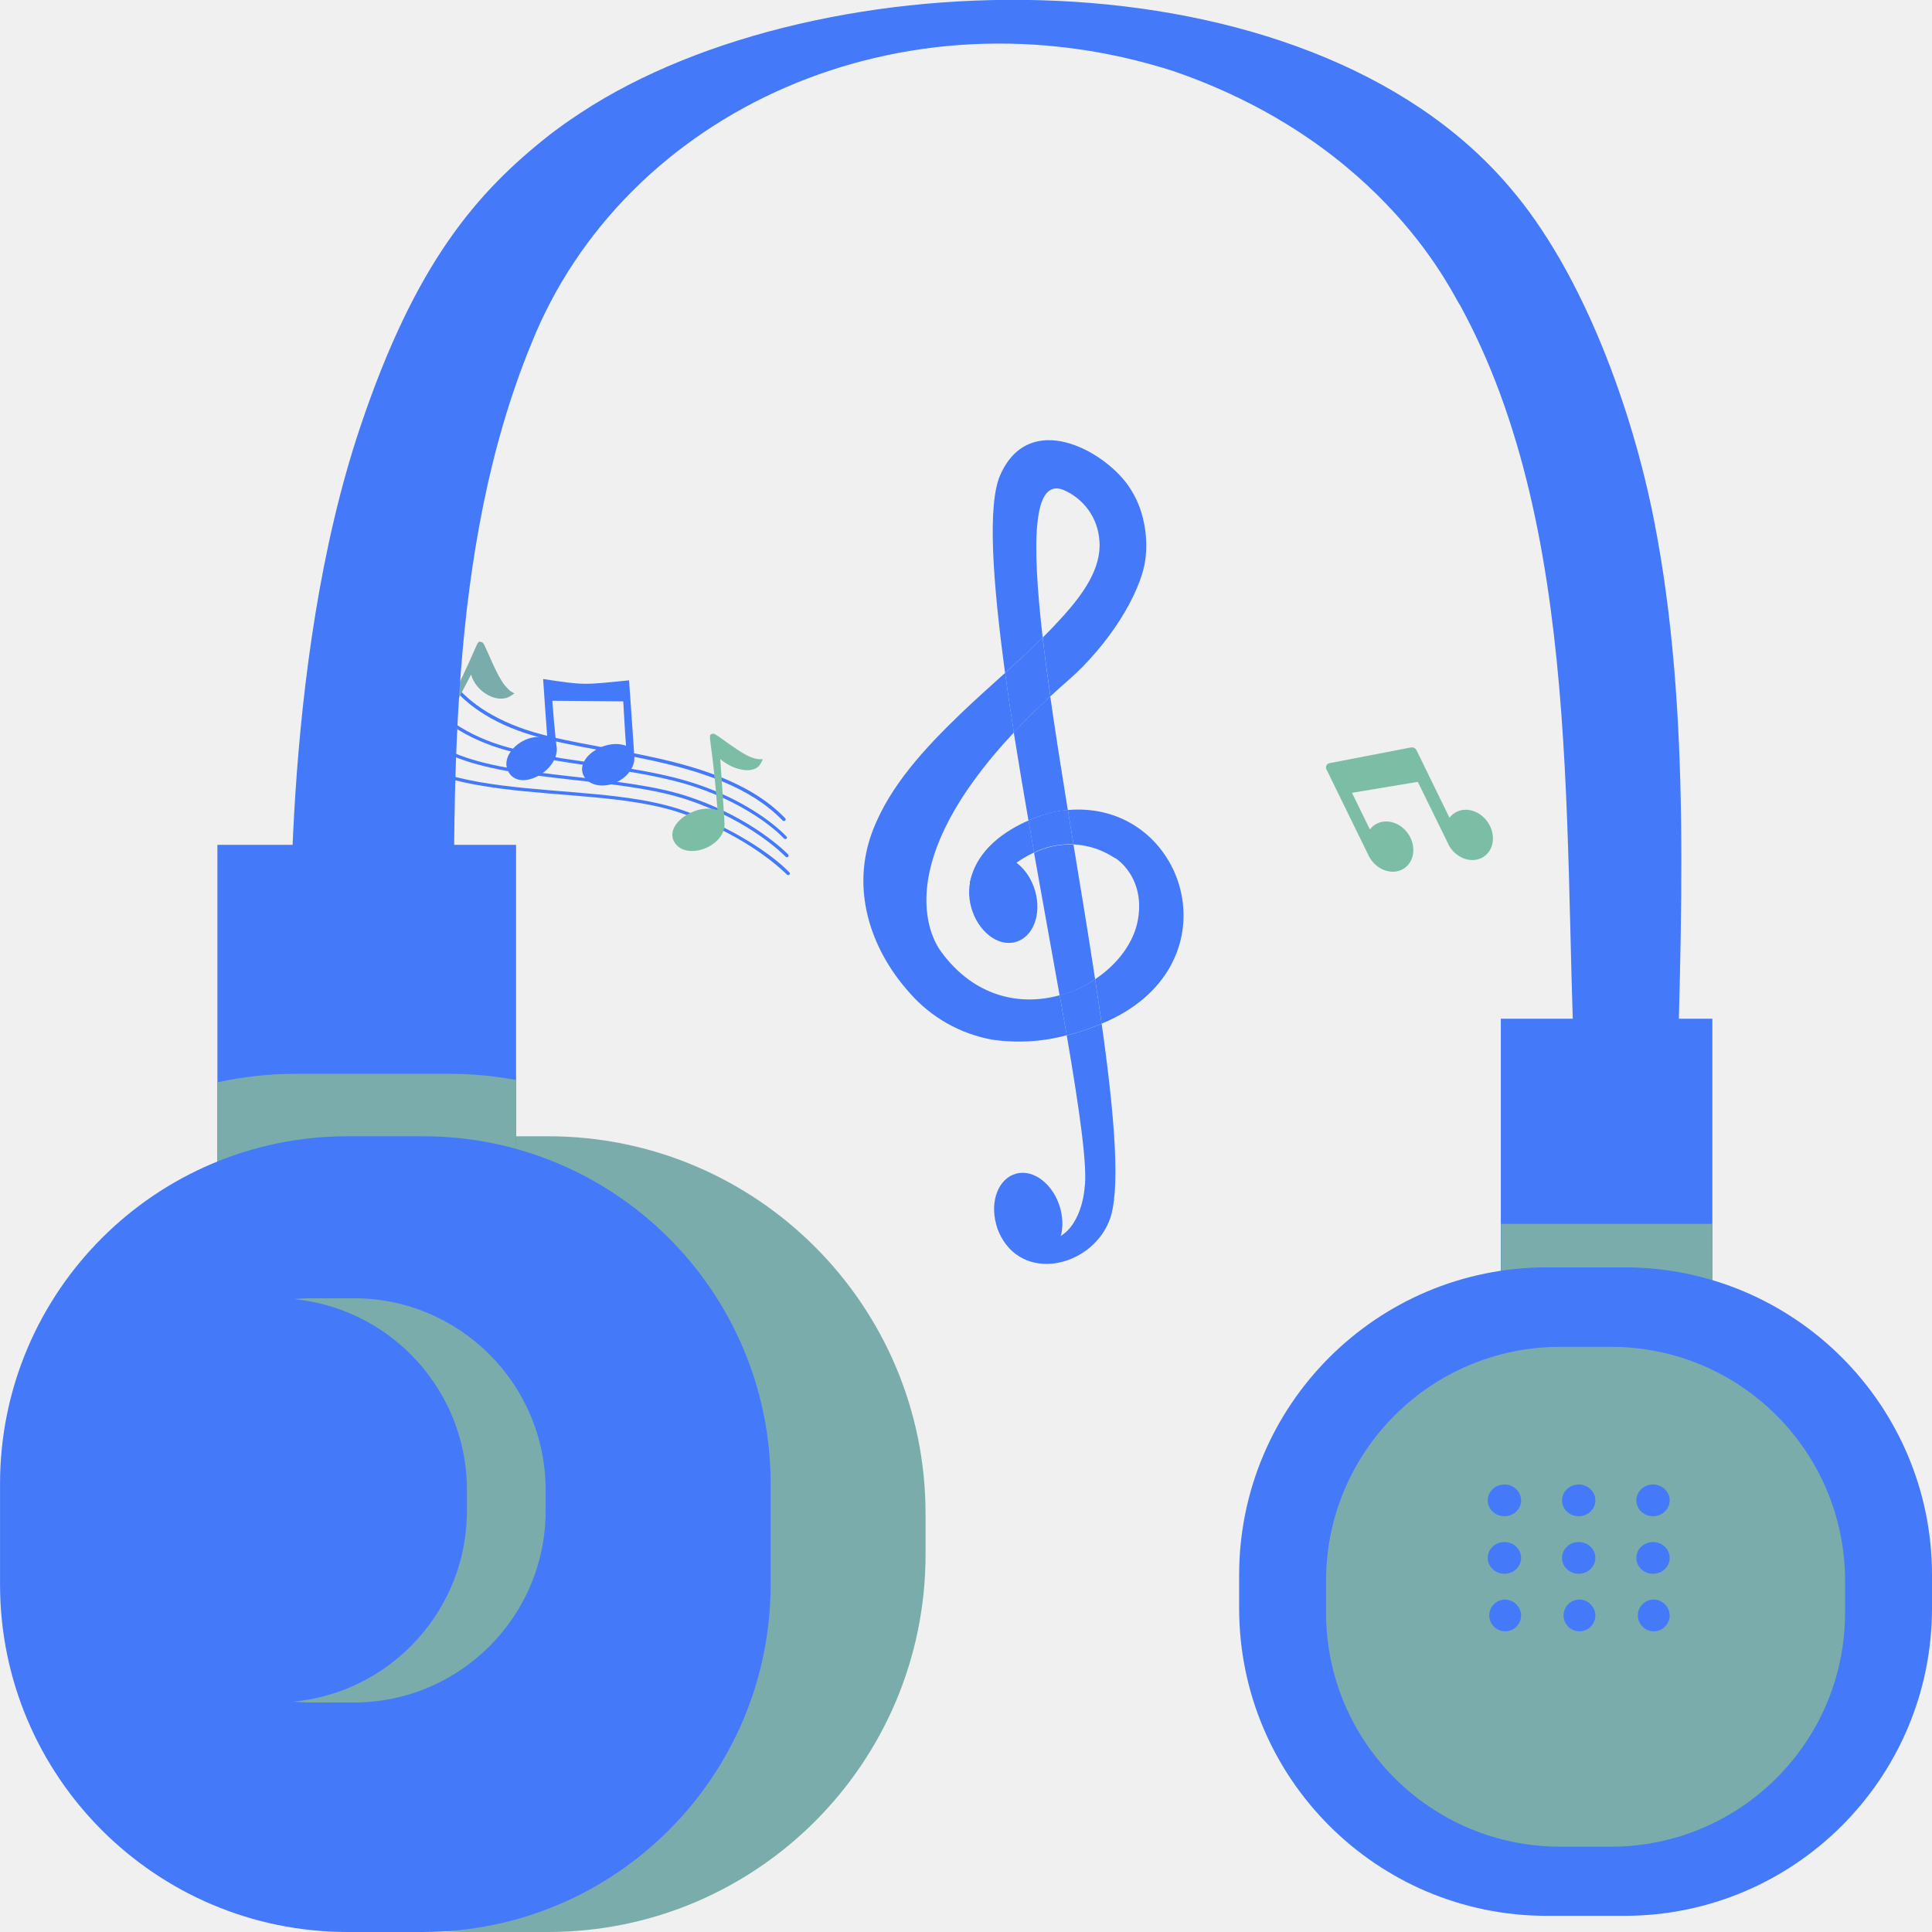
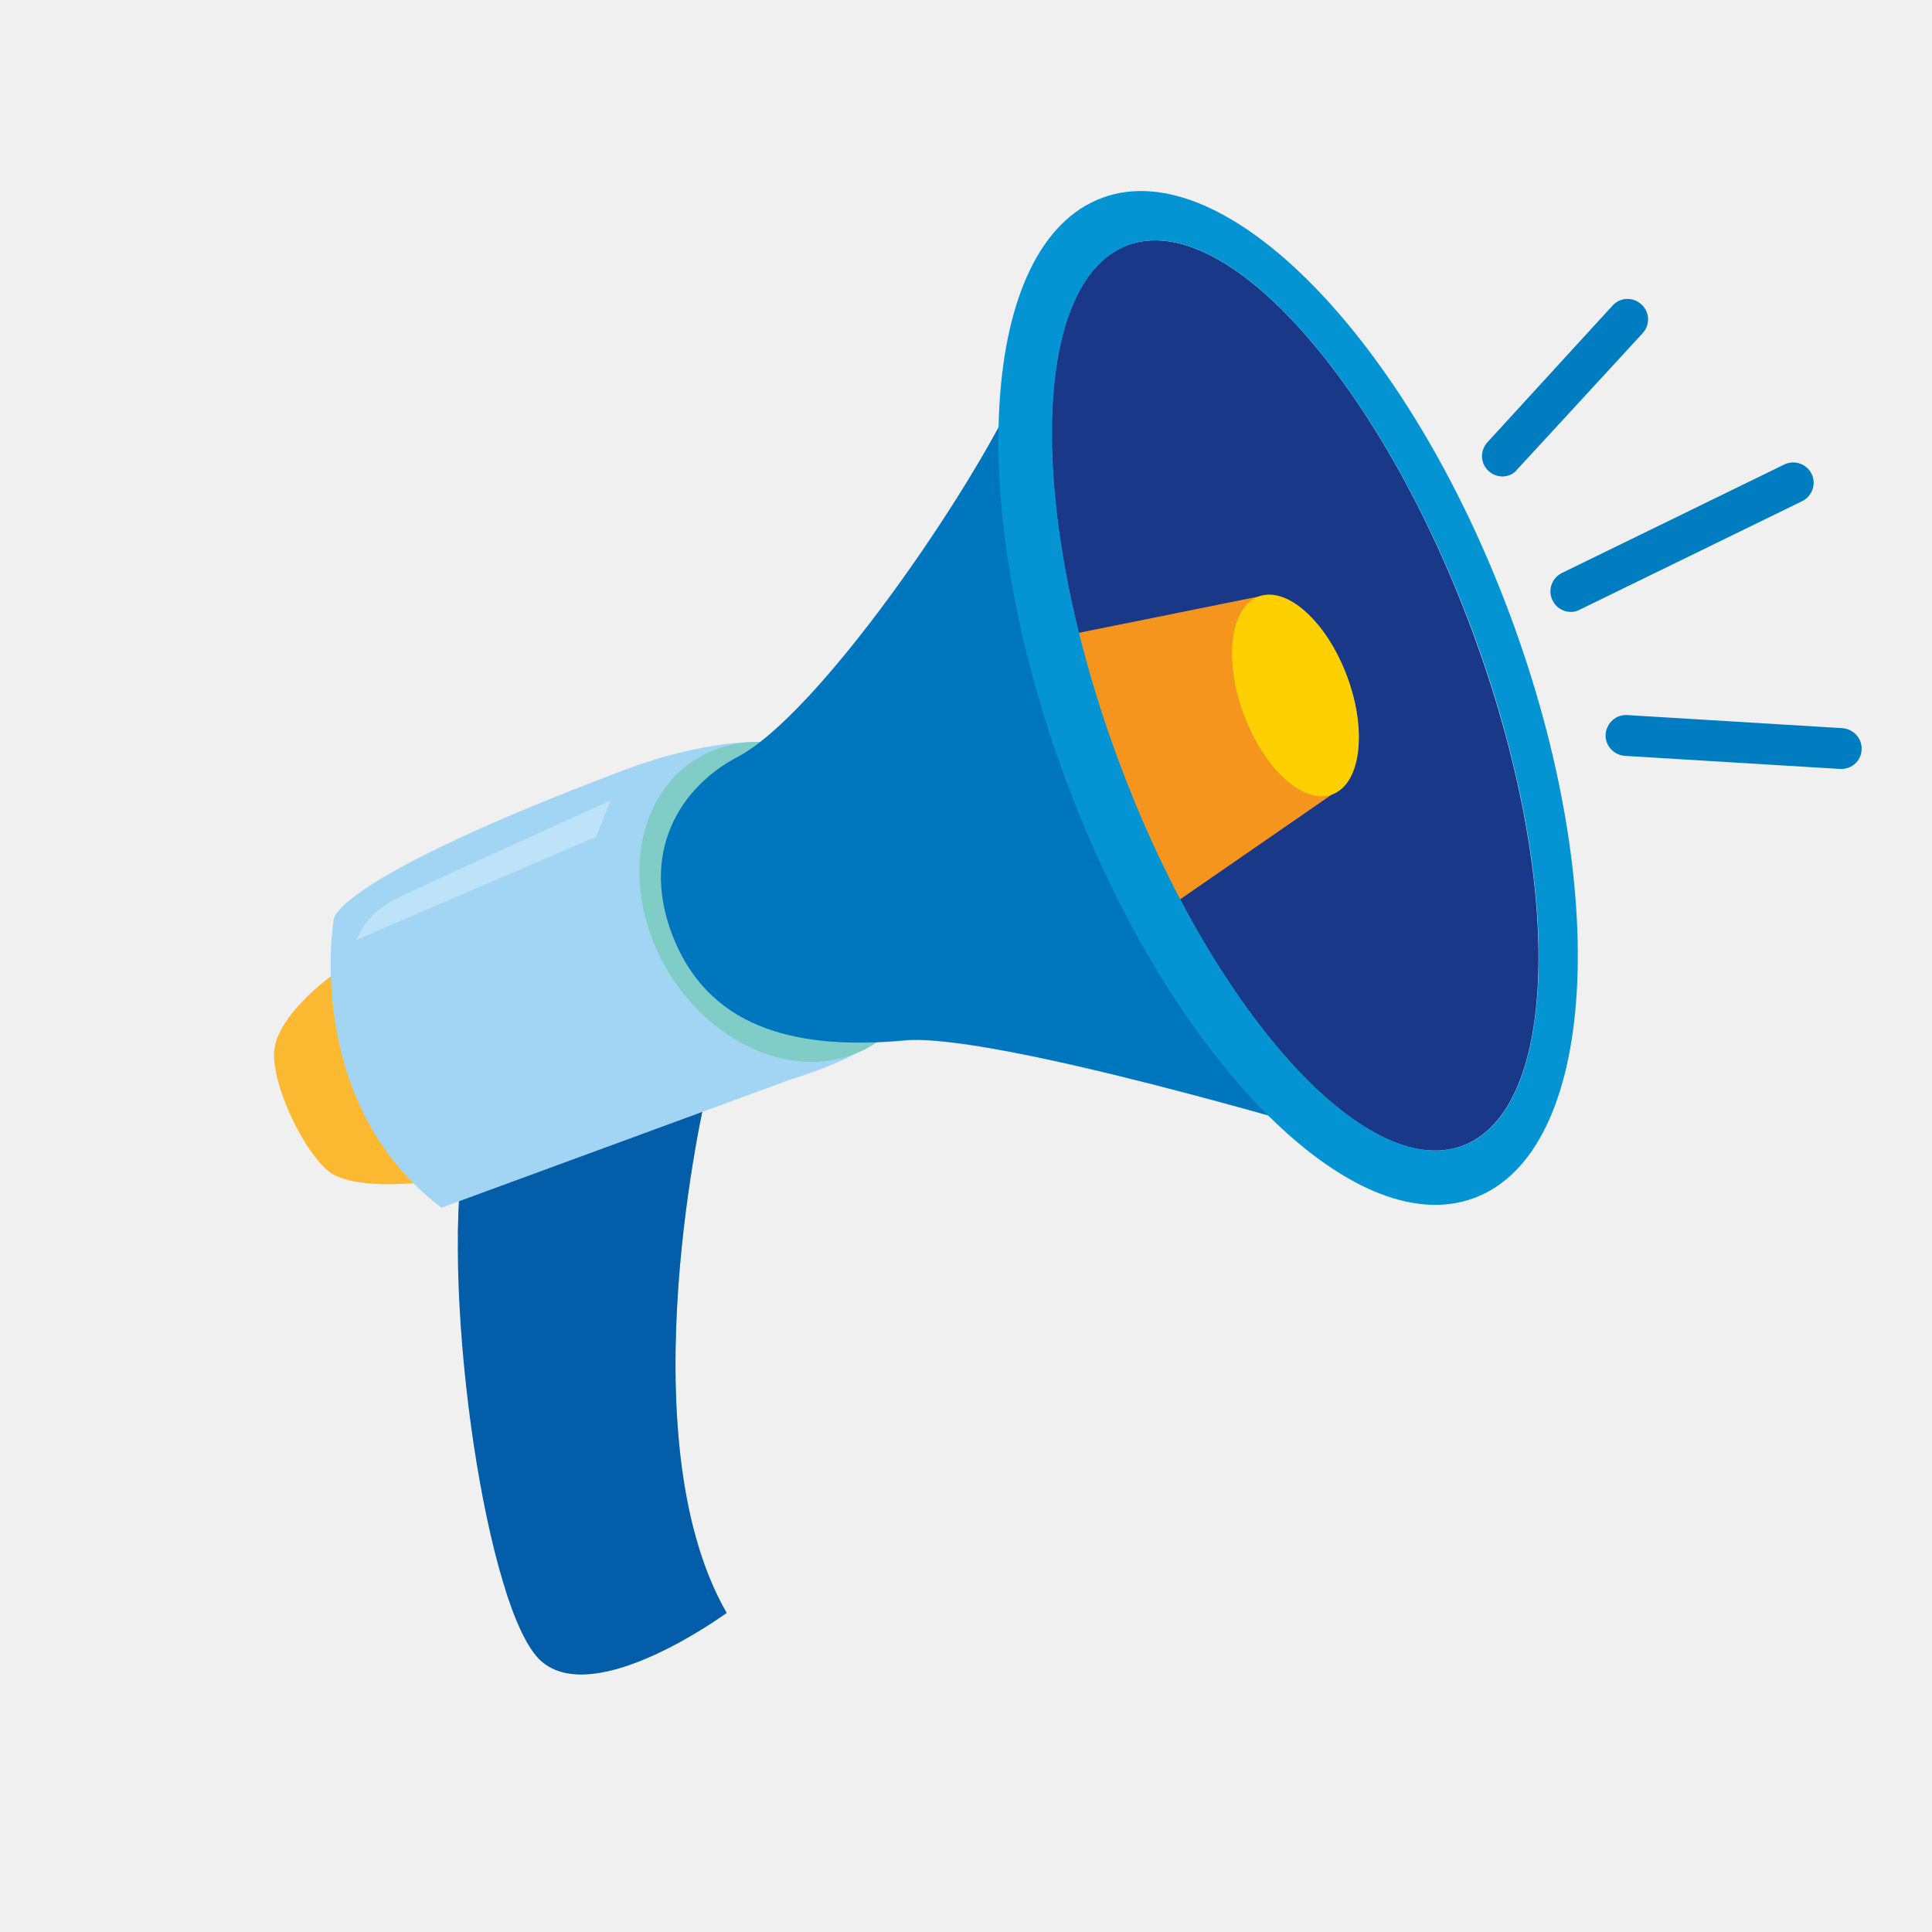
- <svg xmlns="http://www.w3.org/2000/svg" id="Layer_1" data-name="Layer 1" viewBox="0 0 502 502">
-   <defs>
-     <style>.cls-1{fill:#4479fa;}.cls-2{fill:#79acab;}.cls-3{fill:#7cbea5;}</style>
-   </defs>
-   <path class="cls-1" d="M252,229.36a23.42,23.42,0,0,0,4.7,4.23c1.63-4.33,5.07-8.85,12-12.08q-.74-4.15-1.45-8.32C261.51,215.68,253.69,220.61,252,229.36Z" transform="translate(0 0)" />
-   <path class="cls-1" d="M284.55,254.44c-1.72-11.29-3.68-23.2-5.62-35l-.9,0a20.8,20.8,0,0,0-3.8.33,19.65,19.65,0,0,0-4.06,1.15c-.52.21-1,.44-1.49.66,2.27,12.84,4.6,25.52,6.66,37.13A31.58,31.58,0,0,0,284.55,254.44Z" transform="translate(0 0)" />
-   <path class="cls-1" d="M281.81,308.73c0-.1-.6,10.69-8,13.3,0,0-8.4,3.22-8.17-6.57,0,0-.11-.73-.12-.75a3.22,3.22,0,0,0-3.55-2.6,3.57,3.57,0,0,0-3.15,3.41,8.68,8.68,0,0,0,.82,4.73c5.63,13,23.5,9.27,28.51-2.85,3.15-7.51,1.49-27.29-1.9-51.41a62.75,62.75,0,0,1-9.07,3.05C280.47,288.27,282.63,303.23,281.81,308.73Z" transform="translate(0 0)" />
-   <path class="cls-1" d="M275.34,258.64c.64,3.58,1.25,7.06,1.83,10.4a62.75,62.75,0,0,0,9.07-3.05c-.53-3.75-1.09-7.61-1.69-11.55A31.58,31.58,0,0,1,275.34,258.64Z" transform="translate(0 0)" />
-   <path class="cls-1" d="M267.23,213.19a38.91,38.91,0,0,1,6.22-2.13,36.81,36.81,0,0,1,4-.59c-1.65-10.2-3.23-20.2-4.56-29.54q-5.27,4.88-9.48,9.39C264.6,197.79,265.89,205.48,267.23,213.19Z" transform="translate(0 0)" />
-   <path class="cls-1" d="M261.15,174.84c.68,5,1.45,10.18,2.28,15.48q4.23-4.51,9.48-9.39c-.75-5.34-1.43-10.45-2-15.27C267.77,168.8,264.47,171.84,261.15,174.84Z" transform="translate(0 0)" />
-   <path class="cls-1" d="M244.44,247.15c-2.83-3.91-12.85-22.83,19-56.83-.83-5.3-1.6-10.48-2.28-15.48-3.92,3.55-7.88,7.07-11.66,10.71-9.15,8.81-18.21,18.57-22.68,30.12-5.82,15-.92,30.69,9.54,42.32a37.28,37.28,0,0,0,21.5,12.16A48,48,0,0,0,277.17,269c-.58-3.34-1.19-6.82-1.83-10.4C265.09,261.46,253.07,259.07,244.44,247.15Z" transform="translate(0 0)" />
-   <path class="cls-1" d="M293.08,126.06c-6.55-9.24-25.68-19.56-33.18-2.64-3.38,7.65-2,27.43,1.25,51.42,3.32-3,6.62-6,9.78-9.18-2.85-24.66-2.62-41.35,5.24-38.42a15.41,15.41,0,0,1,9.5,13.31c.58,7.13-4.34,13.81-9.12,19.2-1.8,2-3.69,4-5.62,5.91.55,4.82,1.23,9.93,2,15.27q2.26-2.1,4.74-4.26c10.37-9.07,18.7-22.35,19.92-31.23C297.56,145.46,299.48,135.08,293.08,126.06Z" transform="translate(0 0)" />
-   <path class="cls-1" d="M282.24,219.84a21.22,21.22,0,0,1,7.52,3.18c-1.42-1,7.95,3.73,5.95,15.74-1,6.08-5.29,11.77-11.16,15.68.6,3.94,1.16,7.8,1.69,11.55l1.4-.61c34-15.3,20.26-57.53-10.17-54.91q.72,4.46,1.46,8.94A19.09,19.09,0,0,1,282.24,219.84Z" transform="translate(0 0)" />
-   <path class="cls-1" d="M267.23,213.19q.72,4.17,1.45,8.32c.49-.22,1-.45,1.49-.66a19.65,19.65,0,0,1,4.06-1.15,20.8,20.8,0,0,1,3.8-.33l.9,0q-.74-4.49-1.46-8.94a36.81,36.81,0,0,0-4,.59A38.91,38.91,0,0,0,267.23,213.19Z" transform="translate(0 0)" />
-   <path class="cls-1" d="M269,231.6c1.7,6.13-.64,12-5.24,13.2s-9.7-2.89-11.4-9,.64-12.05,5.23-13.2S267.26,225.46,269,231.6Z" transform="translate(0 0)" />
-   <path class="cls-1" d="M275.49,313.94c1.7,6.13-.64,12-5.24,13.2s-9.7-2.89-11.4-9,.64-12,5.23-13.2S273.78,307.81,275.49,313.94Z" transform="translate(0 0)" />
-   <rect class="cls-1" x="389.96" y="264.7" width="54.97" height="102.95" />
-   <path class="cls-2" d="M444.93,318H390v49.69h55Z" transform="translate(0 0)" />
-   <rect class="cls-1" x="327.73" y="323.55" width="168.5" height="180.03" rx="79.95" transform="translate(825.55 1.57) rotate(90)" />
-   <rect class="cls-2" x="347.04" y="347.46" width="129.88" height="134.87" rx="60.84" transform="translate(826.88 2.91) rotate(90)" />
-   <ellipse class="cls-1" cx="390.9" cy="389.85" rx="4.33" ry="4.12" />
-   <ellipse class="cls-1" cx="410.2" cy="389.85" rx="4.33" ry="4.12" />
-   <ellipse class="cls-1" cx="429.51" cy="389.85" rx="4.33" ry="4.12" />
-   <ellipse class="cls-1" cx="390.9" cy="404.8" rx="4.33" ry="4.12" />
-   <ellipse class="cls-1" cx="410.2" cy="404.8" rx="4.33" ry="4.12" />
-   <ellipse class="cls-1" cx="429.51" cy="404.8" rx="4.33" ry="4.12" />
-   <path class="cls-1" d="M390.9,415.62a4.13,4.13,0,1,0,4.33,4.12A4.24,4.24,0,0,0,390.9,415.62Z" transform="translate(0 0)" />
-   <path class="cls-1" d="M410.2,415.62a4.13,4.13,0,1,0,4.33,4.12A4.23,4.23,0,0,0,410.2,415.62Z" transform="translate(0 0)" />
-   <path class="cls-1" d="M429.51,415.62a4.13,4.13,0,1,0,4.33,4.12A4.23,4.23,0,0,0,429.51,415.62Z" transform="translate(0 0)" />
-   <path class="cls-1" d="M204.45,227.24c-.09-.1-9.63-10-27.85-16.1-26-8.71-70.59.83-83.83-26.46a23.21,23.21,0,0,1-2.47-8.84.46.46,0,0,1,.92,0h0a23,23,0,0,0,2.41,8.53c13,26.69,57.13,17.2,83.28,26,13.08,4.38,23.84,11.71,28.23,16.35C205.55,227.08,204.86,227.67,204.45,227.24Z" transform="translate(0 0)" />
-   <path class="cls-1" d="M204.09,222.56c-.36-.37-9-9.21-25.26-14.68-17.69-6-44.91-4.51-61.26-11.47-9.93-4.23-14.79-10.28-17.11-14.61a21.31,21.31,0,0,1-2.7-8.53.46.46,0,0,1,.92,0,21.08,21.08,0,0,0,2.62,8.2c2.26,4.19,7,10.05,16.65,14.17,16.19,6.88,43.34,5.42,61.19,11.44,16.45,5.54,25.26,14.54,25.63,14.92a.42.42,0,0,1,0,.62A.48.48,0,0,1,204.09,222.56Z" transform="translate(0 0)" />
-   <path class="cls-1" d="M203.72,217.88c-3.85-4-11.83-9.58-22.67-13.25-17.09-5.83-40.32-5.67-54.92-11.5-10.4-4.14-15.53-10-18-14.19a19.49,19.49,0,0,1-2.91-8.25.46.46,0,0,1,.92,0h0a19.36,19.36,0,0,0,2.82,7.9c2.41,4,7.4,9.73,17.52,13.77,7.38,2.94,16.93,4.33,27,5.79,9.56,1.39,19.43,2.82,27.85,5.69,11,3.73,19.1,9.41,23,13.49C204.82,217.72,204.14,218.31,203.72,217.88Z" transform="translate(0 0)" />
-   <path class="cls-1" d="M203.36,213.2c-16.52-17.12-50-16.44-68.68-23.34-10.88-4-16.28-9.7-18.89-13.75a18.33,18.33,0,0,1-3.12-8,.47.47,0,0,1,.93-.05,17.86,17.86,0,0,0,3,7.63c2.54,3.92,7.8,9.42,18.41,13.34,18.62,6.88,52.23,6.17,69,23.57a.42.42,0,0,1,0,.62A.47.47,0,0,1,203.36,213.2Z" transform="translate(0 0)" />
-   <path class="cls-2" d="M131.51,178.46h0c-1.53-1.52-3.47-5.94-4.63-8.59-1.56-3.55-1.37-2.82-2-3.11-1.25-.24-.2.62-10.12,19.91-4.11-5.11-15.9-3.86-15.86,2.08,0,3.07,3.43,5.82,8,5.79,3.19,0,6.06-1.4,7.31-3.54h0c.32-.57,4.64-8.95,8.19-15.73,1.24,4.48,6.79,7.75,10.26,5.58l1-.66-1.06-.63A9.21,9.21,0,0,1,131.51,178.46Z" transform="translate(0 0)" />
-   <path class="cls-3" d="M195.6,196.91h0c-1.88-.51-5.46-3.09-7.6-4.63s-2.49-1.8-3.05-1.58c-1.18.38,0,.9,1.49,19.82-5.64-2-14,3.75-11.18,8.35,3,4.87,13.17,1.17,13-4.86h0c0-.57-.65-10.17-1.11-16.78,3.14,2.8,8.87,4.29,10.52,1.12l.56-1.07A6.83,6.83,0,0,1,195.6,196.91Z" transform="translate(0 0)" />
-   <path class="cls-1" d="M164.83,197c0-.8-.63-9.52-1.38-20.23-11.83,1.19-11.43,1.31-22.33-.34.37,5.5.76,11,1.1,15.47-5.74-2.08-12.85,4.3-10,8.85,3,4.9,12.6-.24,12.47-6.25,0,0-.64-4.78-1.18-12.42l18.43.16c.17,2.37.37,7,.72,11.53-5.7-2.06-13.66,3.53-10.83,8.09,1.56,2.51,5.61,3,9,1.06,2.48-1.39,4-3.71,4-5.92Z" transform="translate(0 0)" />
-   <rect class="cls-2" x="28.38" y="289.89" width="206.76" height="217.46" rx="98.1" transform="translate(530.38 266.86) rotate(90)" />
-   <path class="cls-1" d="M75.46,260.35c.26-8-2.84-87,18.14-149.39,14.31-42.63,30.23-61,49.3-76,.87-.65,1.72-1.31,2.6-1.94s1.75-1.26,2.65-1.87l2.68-1.8c62.23-41.07,188.32-42.94,241.24,19.07,19.33,22.31,32.14,58.29,37.74,86.95,9.76,49.81,7,104.31,5.64,157.94H410c-4.59-66.68,2.91-150.43-29.47-211.85l-1.21-2.25c-1.44-1.6-18.7-41.58-74.45-60.74C234.5-4.09,162.24,28.69,138,89.44c-22.08,53.85-20,117-20,170.91Z" transform="translate(0 0)" />
-   <rect class="cls-1" x="56.49" y="219.52" width="77.6" height="106.41" />
-   <path class="cls-2" d="M134.09,280.62a93.46,93.46,0,0,0-17.27-1.6H76.7a93.27,93.27,0,0,0-20.21,2.21v44.7h77.6Z" transform="translate(0 0)" />
-   <path class="cls-3" d="M355.81,222.69c1.8,3.21,5.55,4.69,8.44,3.29s3.87-5.25,2.1-8.57-5.59-4.86-8.52-3.44a5,5,0,0,0-1.88,1.55L351.29,206l17.1-2.85,8,16.3h0l0,.06c1.78,3.31,5.59,4.86,8.53,3.44s3.87-5.26,2.1-8.58-5.59-4.86-8.52-3.44a5.08,5.08,0,0,0-1.87,1.55L368.09,195a1.37,1.37,0,0,0-1.42-.8l-21.3,4.11a1.12,1.12,0,0,0-.67,1.68l11.09,22.69Z" transform="translate(0 0)" />
-   <rect class="cls-1" x="-3.26" y="298.5" width="206.76" height="200.23" rx="90.33" transform="translate(498.74 298.5) rotate(90)" />
-   <rect class="cls-2" x="34.02" y="334.61" width="105.04" height="110.48" rx="49.84" transform="translate(476.39 303.31) rotate(90)" />
-   <rect class="cls-1" x="13.56" y="334.61" width="105.04" height="110.48" rx="49.84" transform="translate(455.93 323.76) rotate(90)" />
+ <svg xmlns="http://www.w3.org/2000/svg" xmlns:xlink="http://www.w3.org/1999/xlink" version="1.1" id="Layer_1" x="0px" y="0px" viewBox="0 0 502 502" style="enable-background:new 0 0 502 502;" xml:space="preserve">
+   <style type="text/css">
+ 	.st0{clip-path:url(#SVGID_2_);}
+ 	.st1{fill:#035DA8;}
+ 	.st2{opacity:0.4;fill:#035DA8;}
+ 	.st3{fill:#414042;}
+ 	.st4{fill:#FBB931;}
+ 	.st5{opacity:0.4;}
+ 	.st6{fill:#A2D5F3;}
+ 	.st7{opacity:0.4;fill:#A2D5F3;}
+ 	.st8{fill:#80CDC8;}
+ 	.st9{opacity:0.3;fill:#FFFFFF;}
+ 	.st10{fill:#0076BE;}
+ 	.st11{opacity:0.4;fill:#0076BE;}
+ 	.st12{fill:#193988;}
+ 	.st13{opacity:0.2;fill:#193988;}
+ 	.st14{fill:#F6951D;}
+ 	.st15{opacity:0.4;fill:#F6951D;}
+ 	.st16{fill:#FDD001;}
+ 	.st17{opacity:0.4;fill:#FDD001;}
+ 	.st18{fill:#0494D4;}
+ 	.st19{fill:#007DC1;}
+ </style>
+   <g>
+     <defs>
+       <rect id="SVGID_1_" y="29.8" width="502" height="485.1" />
+     </defs>
+     <clipPath id="SVGID_2_">
+       <use xlink:href="#SVGID_1_" style="overflow:visible;" />
+     </clipPath>
+     <g class="st0">
+       <g>
+         <g>
+           <g>
+             <path class="st1" d="M120.5,299.2c0,0,52.9-19.9,59.3-19.5c6.4,0.4,3.7,4.4,3.7,4.4s-21.1,89.1,5.3,135c0,0-34.1,25-48.2,12.5       C126.5,419,114.6,337.7,120.5,299.2z" />
+             <path class="st2" d="M188.8,419c-26.4-45.9-5.3-135-5.3-135s2.7-4.1-3.7-4.4c-6.4-0.4-59.3,19.5-59.3,19.5       c-0.9,6.2-1.4,13.6-1.5,21.6c0,0,43.2-18.2,44.8-9.8c1.6,8.5-13.4,10.9-16.9,19.6c-3.5,8.7,1.4,14.7-3.1,18.2       c-4.5,3.5-4.6,8.7-2.4,15.1c2.2,6.4,8.4,7.3,8.3,12.7c-0.2,5.4,10.1,12.1,10.1,12.1s-2.4-0.2,1.6,5.1       c4.1,5.3,16.1,4.1,15.3,18.6c-0.8,14.6-32.9,21.1-40.5,3.9c-1.4-3.1-3.1-3.9-4.9-3.1c2.8,8.9,6,15.4,9.2,18.3       C154.7,444.1,188.8,419,188.8,419z" />
+           </g>
+           <g>
+             <g>
+               <g>
+                 <g>
+                   <g>
+                     <polygon class="st3" points="-34.5,447.4 -34.5,447.4 -34.5,447.4          " />
+                   </g>
+                 </g>
+               </g>
+             </g>
+           </g>
+         </g>
+         <g>
+           <g>
+             <path class="st4" d="M86.1,253.6c0,0-15,10.7-14.9,20.5c0.1,9.7,8.3,25.7,14.3,30.3c6,4.7,22.1,3,22.1,3S89.3,280.5,86.1,253.6       z" />
+             <g class="st5">
+               <path class="st4" d="M80.1,258.7C80.1,258.7,80.1,258.7,80.1,258.7C80.1,258.7,80.1,258.7,80.1,258.7        C80.1,258.7,80.1,258.7,80.1,258.7z" />
+               <path class="st4" d="M92.7,304c-5.5,0.9-13.8-7.8-13.8-7.9c2.2,3.6,4.5,6.7,6.6,8.3c6,4.7,22.1,3,22.1,3s-18.3-26.9-21.5-53.8        c0,0-2.4,1.7-5.2,4.4c3.1-2.6,5.3,0,4.2,14.7C83.9,288.7,107.3,301.7,92.7,304z" />
+             </g>
+           </g>
+           <g>
+             <g>
+               <g>
+                 <path class="st6" d="M197.5,192.8c0,0-13.7-0.8-35.1,7.2c-76.4,28.8-75.7,38.9-75.7,38.9s-8.1,47.5,28,74.9l90.4-33.2         c0,0,19.4-5.8,23.2-11.4C228.5,269.1,229.1,222.5,197.5,192.8z" />
+                 <path class="st7" d="M167.4,216.2c-11.2,23.3,0.1,39.3,10.1,49.6c9.9,10.3-22.4,33.2-58.3,30.8C94,294.9,87.6,268,87.6,268         l0,0c2.8,14.9,9.9,32.6,27.2,45.7l90.4-33.2c0,0,19.4-5.8,23.2-11.4c0,0,0-2.5-0.3-6.7C222.1,255.5,178.1,194,167.4,216.2z" />
+               </g>
+               <path class="st8" d="M238.1,224.4c8.7,22.3,0.4,44.8-18.5,50.3c-18.9,5.5-41.3-8.1-50-30.4c-8.7-22.3-0.5-44.8,18.5-50.3        C207,188.5,229.3,202.1,238.1,224.4z" />
+             </g>
+             <path class="st9" d="M158.6,208l-3.7,9.4l-62.2,26.8c0,0,1.8-6.6,10.5-10.8C111.9,229.1,158.6,208,158.6,208z" />
+           </g>
+           <g>
+             <g>
+               <path class="st10" d="M264.5,101c0,0,10.2,141.8,80.6,193.3c0,0-87.3-26.1-110.1-24c-26.9,2.5-49.7-2.5-59.6-25.6        c-9.8-23.1,1.5-40.3,16.2-48C212.5,185.8,252.2,128,264.5,101z" />
+               <path class="st11" d="M264.5,101c-2.7,6-5.4,10.8-5.4,10.8c-1.8,30.1-6.3,68.9,17.6,113.4c18.7,34.8-13.8,36.5-13.8,36.5        c-12.2-1.5-36,10.2-68.7-12.1c-19.5-13.3-11.5-42.6,0.6-49.1c6.8-3.6,11.9-15.8,11.9-15.8v0c-5.5,5.6-10.6,9.8-14.9,12.1        c-14.8,7.7-26.1,24.9-16.2,48c9.8,23.1,32.7,28,59.6,25.6c22.7-2.1,110.1,24,110.1,24C274.6,242.8,264.5,101,264.5,101z" />
+             </g>
+             <g>
+               <g>
+                 <path class="st12" d="M382.4,163.6c24,64.6,23,124.6-2.4,134.1c-25.3,9.4-65.4-35.3-89.4-99.9c-24-64.6-23-124.6,2.4-134.1         C318.4,54.3,358.4,99,382.4,163.6z" />
+                 <path class="st13" d="M382.4,163.6C364.3,114.8,337,77.3,313.8,66c17.1,18,34.4,46.6,47.1,80.9c24,64.6,23,124.6-2.4,134.1         c-6.2,2.3-13.2,1.4-20.7-2.3c15.2,16,30.4,23.5,42.3,19.1C405.4,288.2,406.5,228.2,382.4,163.6z" />
+               </g>
+               <g>
+                 <g>
+                   <g>
+                     <path class="st14" d="M327,155l19.1,51.4l-45.6,31.5c0,0-21.3-53.3-25.4-72.4L327,155z" />
+                     <path class="st15" d="M275.1,165.5c4.1,19.1,25.4,72.4,25.4,72.4l45.6-31.5l-9.6-25.8c-7.6-3.8-14.7-4.9-13.4,5.1           c2.7,20.5,0.6,28.2-10.6,23.2c-31-14-20.1-46.8-20.1-46.9L275.1,165.5z" />
+                   </g>
+                 </g>
+                 <g>
+                   <path class="st16" d="M350,175.7c5.3,14.2,3.6,27.9-3.8,30.7c-7.4,2.8-17.7-6.5-23-20.7c-5.3-14.2-3.6-27.9,3.8-30.7          C334.4,152.2,344.7,161.5,350,175.7z" />
+                   <path class="st17" d="M350,175.7c-2-5.3-4.6-9.9-7.6-13.4c1.1,2,2.1,4.2,3,6.5c5.3,14.2,3.6,27.9-3.8,30.7          c-4.6,1.7-10.4-1.3-15.4-7.3c5.6,10.4,13.8,16.5,20,14.2C353.5,203.6,355.3,189.9,350,175.7z" />
+                 </g>
+               </g>
+               <path class="st18" d="M392.4,159.9c-26.7-71.8-74.2-120.3-106-108.5c-31.9,11.8-36.1,79.6-9.4,151.4        c26.7,71.8,74.2,120.3,106,108.5C414.9,299.5,419.1,231.7,392.4,159.9z M380.1,297.7c-25.3,9.4-65.4-35.3-89.4-99.9        c-24-64.6-23-124.6,2.4-134.1c25.3-9.4,65.3,35.3,89.4,99.9C406.5,228.2,405.4,288.2,380.1,297.7z" />
+             </g>
+           </g>
+         </g>
+       </g>
+       <g>
+         <g>
+           <path class="st19" d="M478.4,199.8c-0.1,0-0.2,0-0.3,0l-55.9-3.4c-2.9-0.2-5.2-2.7-5-5.6c0.2-2.9,2.7-5.2,5.6-5l55.9,3.4      c2.9,0.2,5.2,2.7,5,5.6C483.6,197.7,481.2,199.8,478.4,199.8z" />
+         </g>
+         <g>
+           <path class="st19" d="M408.2,159c-2,0-3.9-1.1-4.8-3c-1.3-2.6-0.2-5.8,2.4-7.1l57.8-28.2c2.6-1.3,5.8-0.2,7.1,2.4      c1.3,2.6,0.2,5.8-2.4,7.1l-57.8,28.2C409.8,158.8,409,159,408.2,159z" />
+         </g>
+         <g>
+           <path class="st19" d="M390.4,123.8c-1.3,0-2.6-0.5-3.6-1.4c-2.2-2-2.3-5.3-0.3-7.5L419,79.4c2-2.2,5.3-2.3,7.5-0.3      c2.2,2,2.3,5.3,0.3,7.5l-32.6,35.4C393.3,123.2,391.8,123.8,390.4,123.8z" />
+         </g>
+       </g>
+     </g>
+   </g>
</svg>
